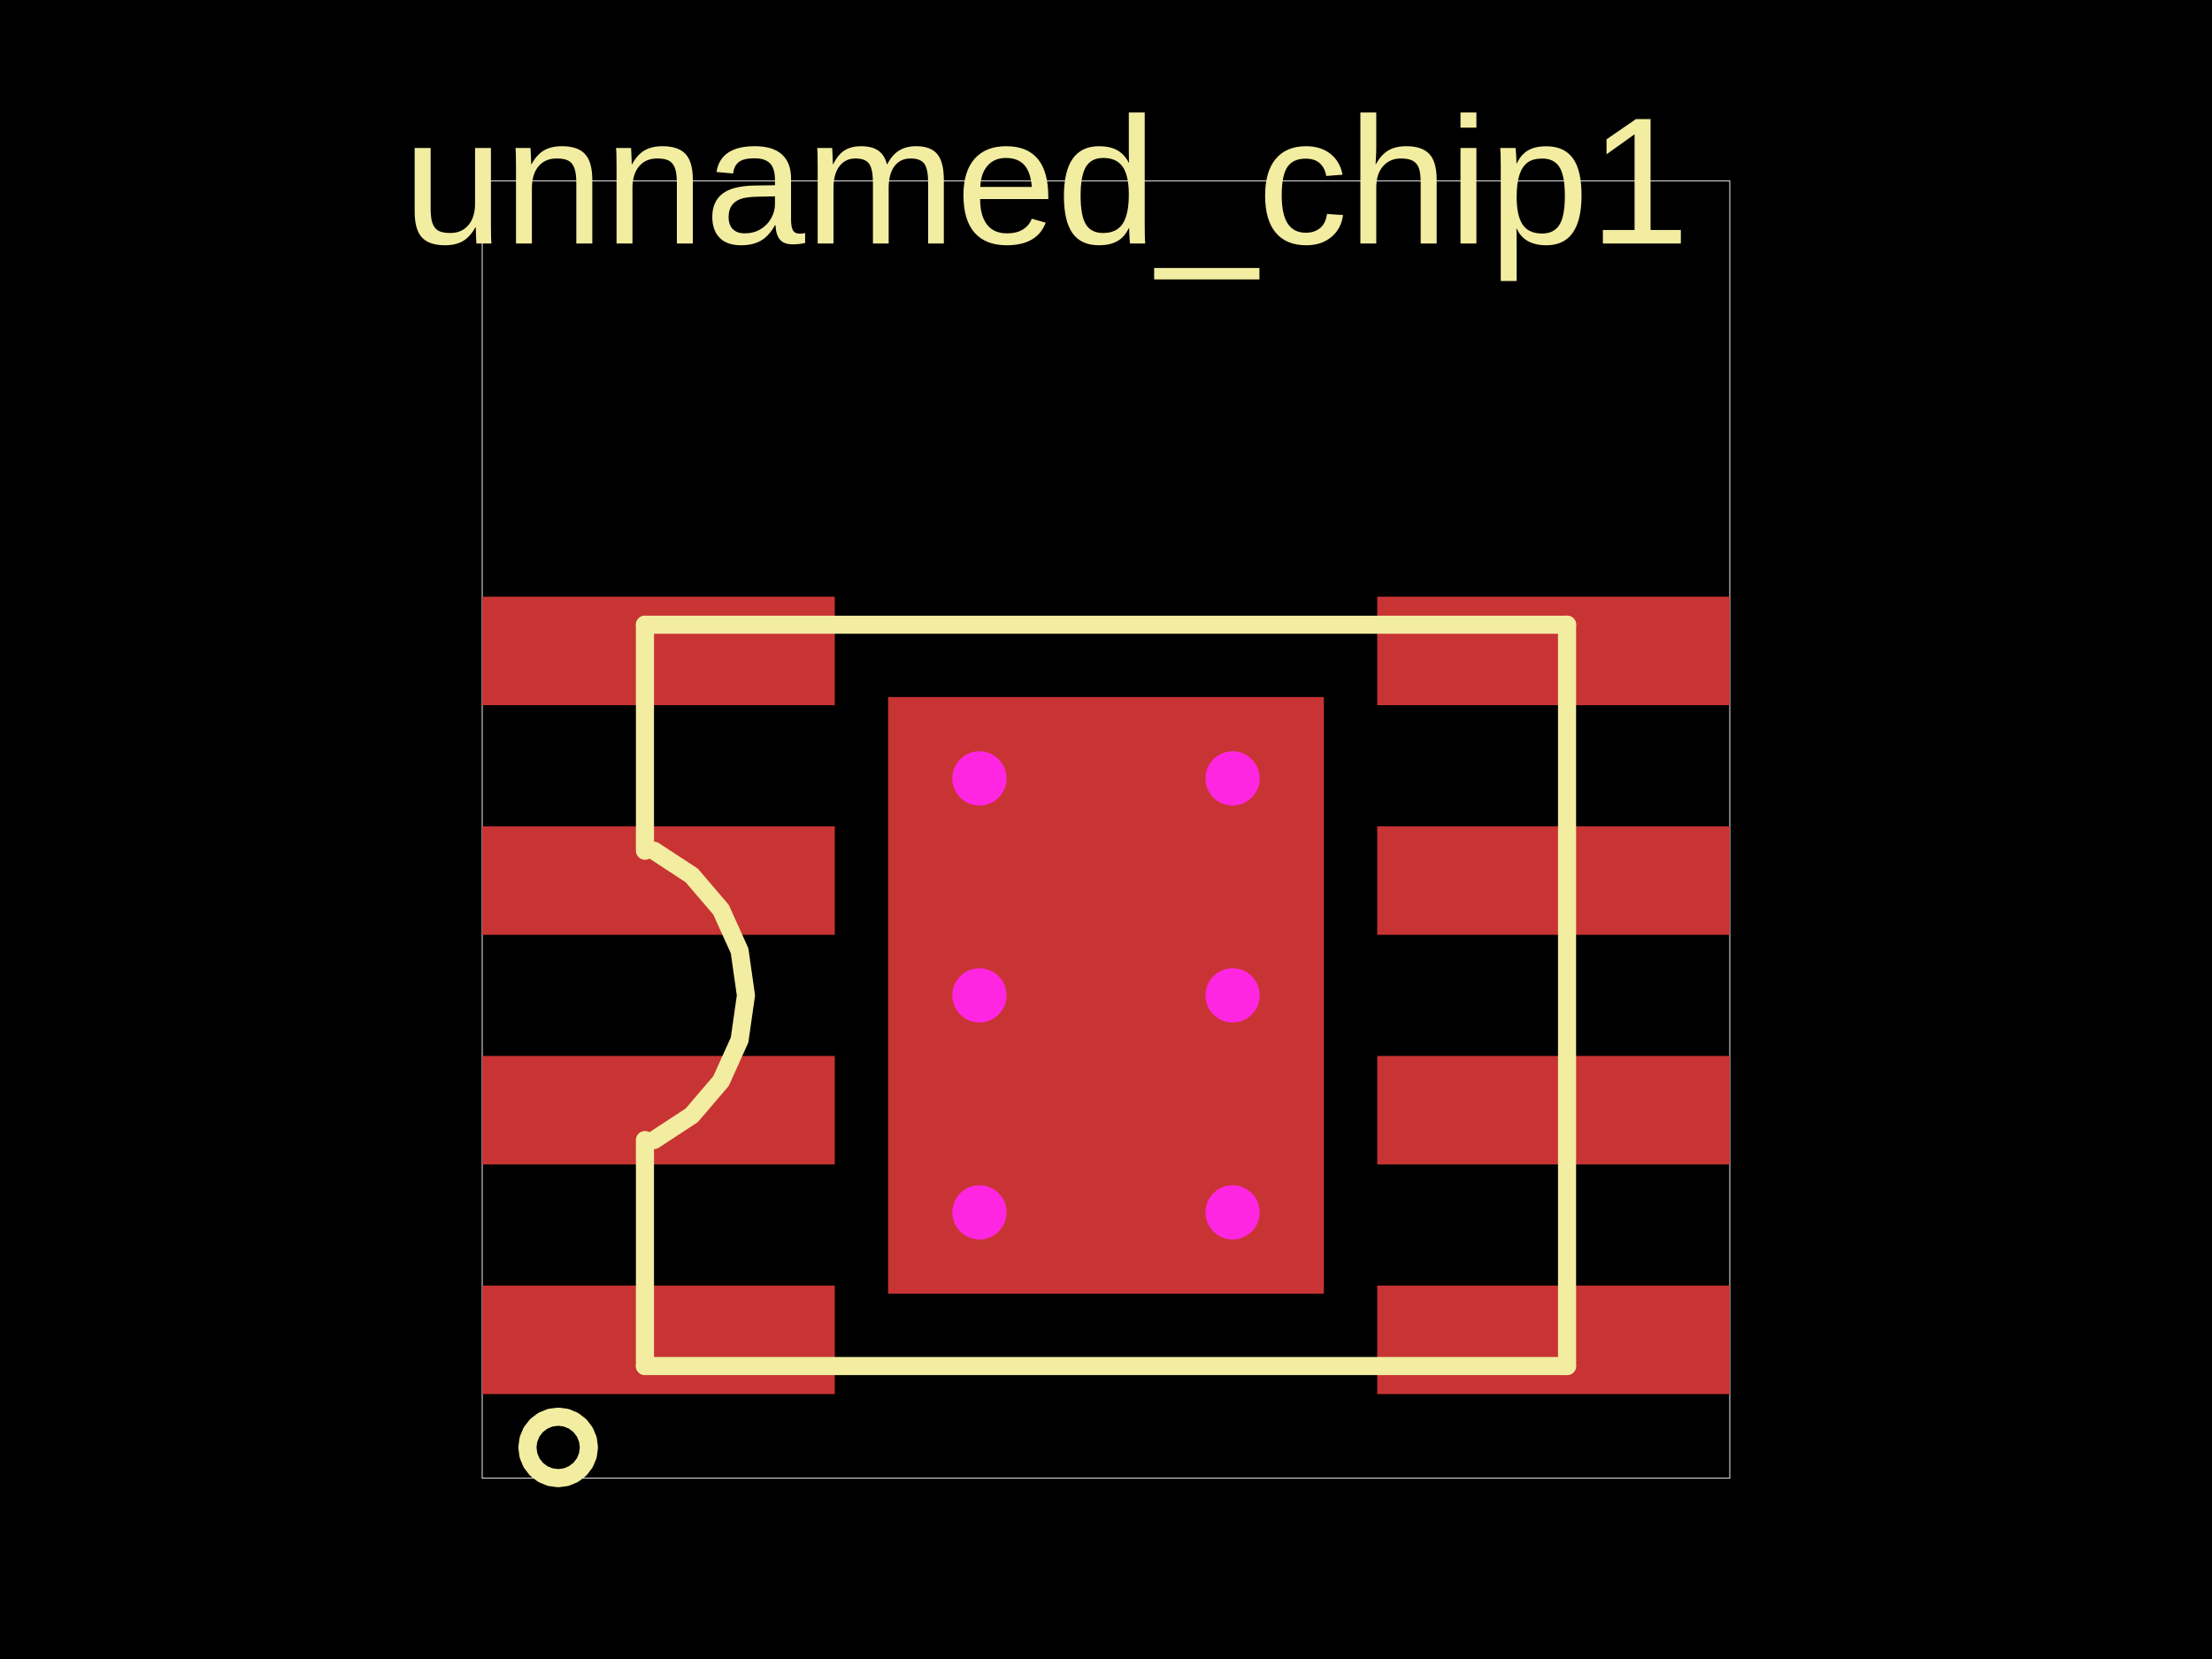
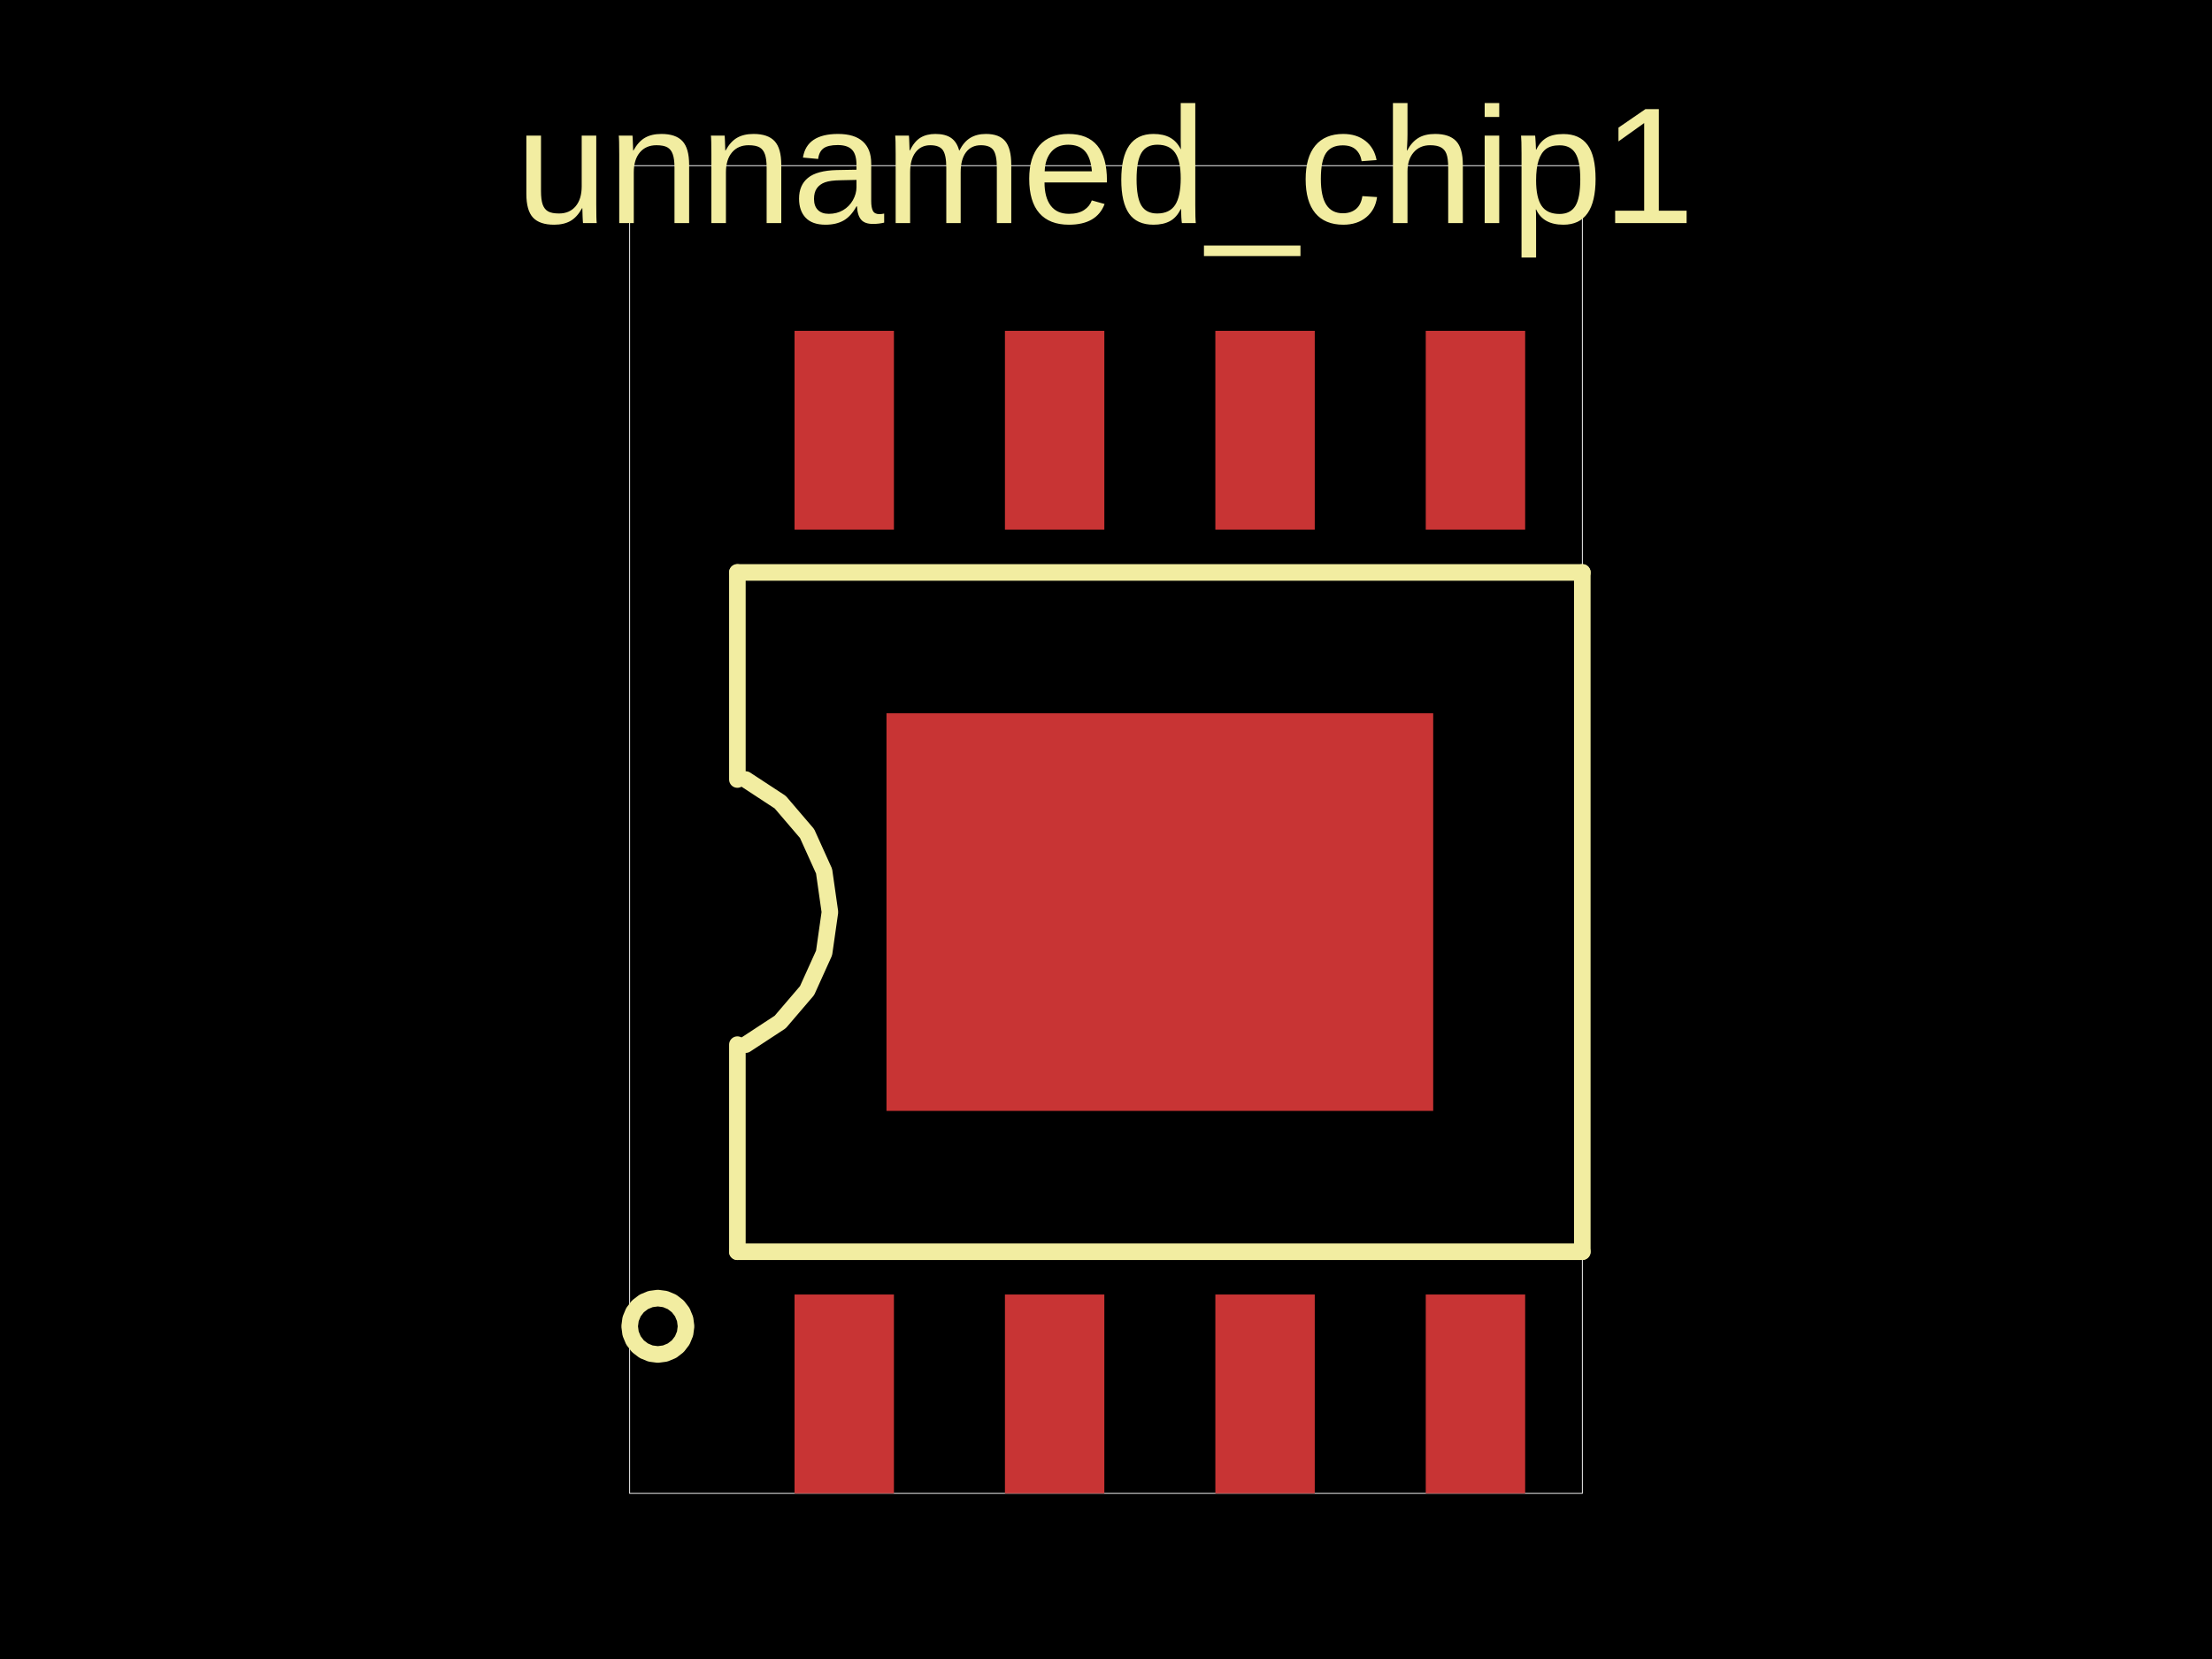
<svg xmlns="http://www.w3.org/2000/svg" width="800" height="600">
  <style />
  <rect class="boundary" x="0" y="0" fill="#000" width="800" height="600" data-type="pcb_background" data-pcb-layer="global" />
-   <rect class="pcb-boundary" fill="none" stroke="#fff" stroke-width="0.3" x="174.399" y="65.392" width="451.201" height="469.217" data-type="pcb_boundary" data-pcb-layer="global" />
-   <rect class="pcb-pad" fill="rgb(200, 52, 52)" x="174.399" y="215.805" width="127.513" height="39.235" data-type="pcb_smtpad" data-pcb-layer="top" data-pad-name="unnamed_chip1.TEMP" />
-   <rect class="pcb-pad" fill="rgb(200, 52, 52)" x="174.399" y="298.852" width="127.513" height="39.235" data-type="pcb_smtpad" data-pcb-layer="top" data-pad-name="unnamed_chip1.PROG" />
-   <rect class="pcb-pad" fill="rgb(200, 52, 52)" x="174.399" y="381.9" width="127.513" height="39.235" data-type="pcb_smtpad" data-pcb-layer="top" data-pad-name="unnamed_chip1.GND" />
-   <rect class="pcb-pad" fill="rgb(200, 52, 52)" x="174.399" y="464.947" width="127.513" height="39.235" data-type="pcb_smtpad" data-pcb-layer="top" data-pad-name="unnamed_chip1.VCC" />
-   <rect class="pcb-pad" fill="rgb(200, 52, 52)" x="498.087" y="464.947" width="127.513" height="39.235" data-type="pcb_smtpad" data-pcb-layer="top" data-pad-name="unnamed_chip1.BAT" />
-   <rect class="pcb-pad" fill="rgb(200, 52, 52)" x="498.087" y="381.9" width="127.513" height="39.235" data-type="pcb_smtpad" data-pcb-layer="top" data-pad-name="unnamed_chip1.STDBY" />
-   <rect class="pcb-pad" fill="rgb(200, 52, 52)" x="498.087" y="298.852" width="127.513" height="39.235" data-type="pcb_smtpad" data-pcb-layer="top" data-pad-name="unnamed_chip1.CHRG" />
-   <rect class="pcb-pad" fill="rgb(200, 52, 52)" x="498.087" y="215.805" width="127.513" height="39.235" data-type="pcb_smtpad" data-pcb-layer="top" data-pad-name="unnamed_chip1.CE" />
-   <rect class="pcb-pad" fill="rgb(200, 52, 52)" x="321.203" y="252.097" width="157.594" height="215.792" data-type="pcb_smtpad" data-pcb-layer="top" data-pad-name="unnamed_chip1.EP" />
-   <path class="pcb-silkscreen pcb-silkscreen-top" d="M 233.258 225.939 L 566.759 225.939" fill="none" stroke="#f2eda1" stroke-width="6.539" stroke-linecap="round" stroke-linejoin="round" data-pcb-component-id="pcb_component_0" data-pcb-silkscreen-path-id="pcb_silkscreen_path_0" data-type="pcb_silkscreen_path" data-pcb-layer="top" />
-   <path class="pcb-silkscreen pcb-silkscreen-top" d="M 566.742 225.939 L 566.742 494.048" fill="none" stroke="#f2eda1" stroke-width="6.539" stroke-linecap="round" stroke-linejoin="round" data-pcb-component-id="pcb_component_0" data-pcb-silkscreen-path-id="pcb_silkscreen_path_1" data-type="pcb_silkscreen_path" data-pcb-layer="top" />
-   <path class="pcb-silkscreen pcb-silkscreen-top" d="M 566.742 494.048 L 233.241 494.048" fill="none" stroke="#f2eda1" stroke-width="6.539" stroke-linecap="round" stroke-linejoin="round" data-pcb-component-id="pcb_component_0" data-pcb-silkscreen-path-id="pcb_silkscreen_path_2" data-type="pcb_silkscreen_path" data-pcb-layer="top" />
-   <path class="pcb-silkscreen pcb-silkscreen-top" d="M 233.258 307.674 L 233.258 225.939" fill="none" stroke="#f2eda1" stroke-width="6.539" stroke-linecap="round" stroke-linejoin="round" data-pcb-component-id="pcb_component_0" data-pcb-silkscreen-path-id="pcb_silkscreen_path_3" data-type="pcb_silkscreen_path" data-pcb-layer="top" />
-   <path class="pcb-silkscreen pcb-silkscreen-top" d="M 233.258 412.313 L 233.258 494.048" fill="none" stroke="#f2eda1" stroke-width="6.539" stroke-linecap="round" stroke-linejoin="round" data-pcb-component-id="pcb_component_0" data-pcb-silkscreen-path-id="pcb_silkscreen_path_4" data-type="pcb_silkscreen_path" data-pcb-layer="top" />
-   <path class="pcb-silkscreen pcb-silkscreen-top" d="M 236.53 307.674 L 250.166 316.609 L 260.763 328.998 L 267.479 343.853 L 269.779 359.993 L 267.479 376.133 L 260.763 390.989 L 250.166 403.377 L 236.53 412.313" fill="none" stroke="#f2eda1" stroke-width="6.539" stroke-linecap="round" stroke-linejoin="round" data-pcb-component-id="pcb_component_0" data-pcb-silkscreen-path-id="pcb_silkscreen_path_5" data-type="pcb_silkscreen_path" data-pcb-layer="top" />
-   <path class="pcb-silkscreen pcb-silkscreen-top" d="M 212.994 523.48 L 212.615 526.36 L 211.503 529.044 L 209.735 531.349 L 207.43 533.118 L 204.746 534.229 L 201.866 534.608 L 198.986 534.229 L 196.302 533.118 L 193.997 531.349 L 192.229 529.044 L 191.117 526.36 L 190.738 523.48 L 191.117 520.6 L 192.229 517.916 L 193.997 515.611 L 196.302 513.843 L 198.986 512.731 L 201.866 512.352 L 204.746 512.731 L 207.43 513.843 L 209.735 515.611 L 211.503 517.916 L 212.615 520.6 L 212.994 523.48 Z" fill="none" stroke="#f2eda1" stroke-width="6.539" stroke-linecap="round" stroke-linejoin="round" data-pcb-component-id="pcb_component_0" data-pcb-silkscreen-path-id="pcb_silkscreen_path_6" data-type="pcb_silkscreen_path" data-pcb-layer="top" />
-   <text x="0" y="0" dx="0" dy="0" fill="#f2eda1" font-family="Arial, sans-serif" font-size="65.392" text-anchor="middle" dominant-baseline="central" transform="matrix(1,0,0,1,378.4077,65.39152)" class="pcb-silkscreen-text pcb-silkscreen-top" data-pcb-silkscreen-text-id="pcb_silkscreen_text_0" stroke="none" data-type="pcb_silkscreen_text" data-pcb-layer="top">unnamed_chip1</text>
-   <g data-type="pcb_plated_hole" data-pcb-layer="through" data-pad-name="unnamed_chip1.EP">
-     <circle class="pcb-hole-outer" fill="rgb(200, 52, 52)" cx="354.226" cy="281.524" r="16.348" data-type="pcb_plated_hole" data-pcb-layer="top" />
-     <circle class="pcb-hole-inner" fill="#FF26E2" cx="354.226" cy="281.524" r="9.809" data-type="pcb_plated_hole_drill" data-pcb-layer="drill" />
-   </g>
-   <g data-type="pcb_plated_hole" data-pcb-layer="through" data-pad-name="unnamed_chip1.EP">
-     <circle class="pcb-hole-outer" fill="rgb(200, 52, 52)" cx="354.226" cy="359.993" r="16.348" data-type="pcb_plated_hole" data-pcb-layer="top" />
-     <circle class="pcb-hole-inner" fill="#FF26E2" cx="354.226" cy="359.993" r="9.809" data-type="pcb_plated_hole_drill" data-pcb-layer="drill" />
-   </g>
-   <g data-type="pcb_plated_hole" data-pcb-layer="through" data-pad-name="unnamed_chip1.EP">
-     <circle class="pcb-hole-outer" fill="rgb(200, 52, 52)" cx="354.226" cy="438.463" r="16.348" data-type="pcb_plated_hole" data-pcb-layer="top" />
-     <circle class="pcb-hole-inner" fill="#FF26E2" cx="354.226" cy="438.463" r="9.809" data-type="pcb_plated_hole_drill" data-pcb-layer="drill" />
-   </g>
-   <g data-type="pcb_plated_hole" data-pcb-layer="through" data-pad-name="unnamed_chip1.EP">
-     <circle class="pcb-hole-outer" fill="rgb(200, 52, 52)" cx="445.774" cy="281.524" r="16.348" data-type="pcb_plated_hole" data-pcb-layer="top" />
-     <circle class="pcb-hole-inner" fill="#FF26E2" cx="445.774" cy="281.524" r="9.809" data-type="pcb_plated_hole_drill" data-pcb-layer="drill" />
-   </g>
-   <g data-type="pcb_plated_hole" data-pcb-layer="through" data-pad-name="unnamed_chip1.EP">
-     <circle class="pcb-hole-outer" fill="rgb(200, 52, 52)" cx="445.774" cy="359.993" r="16.348" data-type="pcb_plated_hole" data-pcb-layer="top" />
-     <circle class="pcb-hole-inner" fill="#FF26E2" cx="445.774" cy="359.993" r="9.809" data-type="pcb_plated_hole_drill" data-pcb-layer="drill" />
-   </g>
-   <g data-type="pcb_plated_hole" data-pcb-layer="through" data-pad-name="unnamed_chip1.EP">
-     <circle class="pcb-hole-outer" fill="rgb(200, 52, 52)" cx="445.774" cy="438.463" r="16.348" data-type="pcb_plated_hole" data-pcb-layer="top" />
-     <circle class="pcb-hole-inner" fill="#FF26E2" cx="445.774" cy="438.463" r="9.809" data-type="pcb_plated_hole_drill" data-pcb-layer="drill" />
-   </g>
+   <rect class="pcb-boundary" fill="none" stroke="#fff" stroke-width="0.3" x="227.723" y="59.919" width="344.553" height="480.162" data-type="pcb_boundary" data-pcb-layer="global" />
+   <rect class="pcb-pad" fill="rgb(200, 52, 52)" x="287.352" y="468.178" width="35.951" height="71.903" data-type="pcb_smtpad" data-pcb-layer="top" data-pad-name="unnamed_chip1.TEMP" />
+   <rect class="pcb-pad" fill="rgb(200, 52, 52)" x="363.449" y="468.178" width="35.951" height="71.903" data-type="pcb_smtpad" data-pcb-layer="top" data-pad-name="unnamed_chip1.PROG" />
+   <rect class="pcb-pad" fill="rgb(200, 52, 52)" x="439.546" y="468.178" width="35.951" height="71.903" data-type="pcb_smtpad" data-pcb-layer="top" data-pad-name="unnamed_chip1.GND" />
+   <rect class="pcb-pad" fill="rgb(200, 52, 52)" x="515.644" y="468.178" width="35.951" height="71.903" data-type="pcb_smtpad" data-pcb-layer="top" data-pad-name="unnamed_chip1.VCC" />
+   <rect class="pcb-pad" fill="rgb(200, 52, 52)" x="515.644" y="119.653" width="35.951" height="71.903" data-type="pcb_smtpad" data-pcb-layer="top" data-pad-name="unnamed_chip1.BAT" />
+   <rect class="pcb-pad" fill="rgb(200, 52, 52)" x="439.546" y="119.653" width="35.951" height="71.903" data-type="pcb_smtpad" data-pcb-layer="top" data-pad-name="unnamed_chip1.STDBY" />
+   <rect class="pcb-pad" fill="rgb(200, 52, 52)" x="363.449" y="119.653" width="35.951" height="71.903" data-type="pcb_smtpad" data-pcb-layer="top" data-pad-name="unnamed_chip1.CHRG" />
+   <rect class="pcb-pad" fill="rgb(200, 52, 52)" x="287.352" y="119.653" width="35.951" height="71.903" data-type="pcb_smtpad" data-pcb-layer="top" data-pad-name="unnamed_chip1.CE" />
+   <rect class="pcb-pad" fill="rgb(200, 52, 52)" x="320.607" y="257.964" width="197.733" height="143.806" data-type="pcb_smtpad" data-pcb-layer="top" data-pad-name="unnamed_chip1.EP" />
+   <path class="pcb-silkscreen pcb-silkscreen-top" d="M 266.685 207.03 L 572.277 207.03" fill="none" stroke="#f2eda1" stroke-width="5.992" stroke-linecap="round" stroke-linejoin="round" data-pcb-component-id="pcb_component_0" data-pcb-silkscreen-path-id="pcb_silkscreen_path_0" data-type="pcb_silkscreen_path" data-pcb-layer="top" />
+   <path class="pcb-silkscreen pcb-silkscreen-top" d="M 572.261 207.03 L 572.261 452.703" fill="none" stroke="#f2eda1" stroke-width="5.992" stroke-linecap="round" stroke-linejoin="round" data-pcb-component-id="pcb_component_0" data-pcb-silkscreen-path-id="pcb_silkscreen_path_1" data-type="pcb_silkscreen_path" data-pcb-layer="top" />
+   <path class="pcb-silkscreen pcb-silkscreen-top" d="M 572.261 452.703 L 266.67 452.703" fill="none" stroke="#f2eda1" stroke-width="5.992" stroke-linecap="round" stroke-linejoin="round" data-pcb-component-id="pcb_component_0" data-pcb-silkscreen-path-id="pcb_silkscreen_path_2" data-type="pcb_silkscreen_path" data-pcb-layer="top" />
+   <path class="pcb-silkscreen pcb-silkscreen-top" d="M 266.685 281.925 L 266.685 207.03" fill="none" stroke="#f2eda1" stroke-width="5.992" stroke-linecap="round" stroke-linejoin="round" data-pcb-component-id="pcb_component_0" data-pcb-silkscreen-path-id="pcb_silkscreen_path_3" data-type="pcb_silkscreen_path" data-pcb-layer="top" />
+   <path class="pcb-silkscreen pcb-silkscreen-top" d="M 266.685 377.808 L 266.685 452.703" fill="none" stroke="#f2eda1" stroke-width="5.992" stroke-linecap="round" stroke-linejoin="round" data-pcb-component-id="pcb_component_0" data-pcb-silkscreen-path-id="pcb_silkscreen_path_4" data-type="pcb_silkscreen_path" data-pcb-layer="top" />
+   <path class="pcb-silkscreen pcb-silkscreen-top" d="M 269.683 281.925 L 282.178 290.113 L 291.889 301.465 L 298.042 315.078 L 300.15 329.867 L 298.042 344.656 L 291.889 358.268 L 282.178 369.62 L 269.683 377.808" fill="none" stroke="#f2eda1" stroke-width="5.992" stroke-linecap="round" stroke-linejoin="round" data-pcb-component-id="pcb_component_0" data-pcb-silkscreen-path-id="pcb_silkscreen_path_5" data-type="pcb_silkscreen_path" data-pcb-layer="top" />
+   <path class="pcb-silkscreen pcb-silkscreen-top" d="M 248.117 479.672 L 247.77 482.311 L 246.751 484.77 L 245.131 486.882 L 243.019 488.503 L 240.56 489.521 L 237.92 489.869 L 235.281 489.521 L 232.822 488.503 L 230.71 486.882 L 229.09 484.77 L 228.071 482.311 L 227.723 479.672 L 228.071 477.033 L 229.09 474.573 L 230.71 472.461 L 232.822 470.841 L 235.281 469.822 L 237.92 469.475 L 240.56 469.822 L 243.019 470.841 L 245.131 472.461 L 246.751 474.573 L 247.77 477.033 L 248.117 479.672 Z" fill="none" stroke="#f2eda1" stroke-width="5.992" stroke-linecap="round" stroke-linejoin="round" data-pcb-component-id="pcb_component_0" data-pcb-silkscreen-path-id="pcb_silkscreen_path_6" data-type="pcb_silkscreen_path" data-pcb-layer="top" />
+   <text x="0" y="0" dx="0" dy="0" fill="#f2eda1" font-family="Arial, sans-serif" font-size="59.919" text-anchor="middle" dominant-baseline="central" transform="matrix(1,0,0,1,399.688,59.91912)" class="pcb-silkscreen-text pcb-silkscreen-top" data-pcb-silkscreen-text-id="pcb_silkscreen_text_0" stroke="none" data-type="pcb_silkscreen_text" data-pcb-layer="top">unnamed_chip1</text>
</svg>
